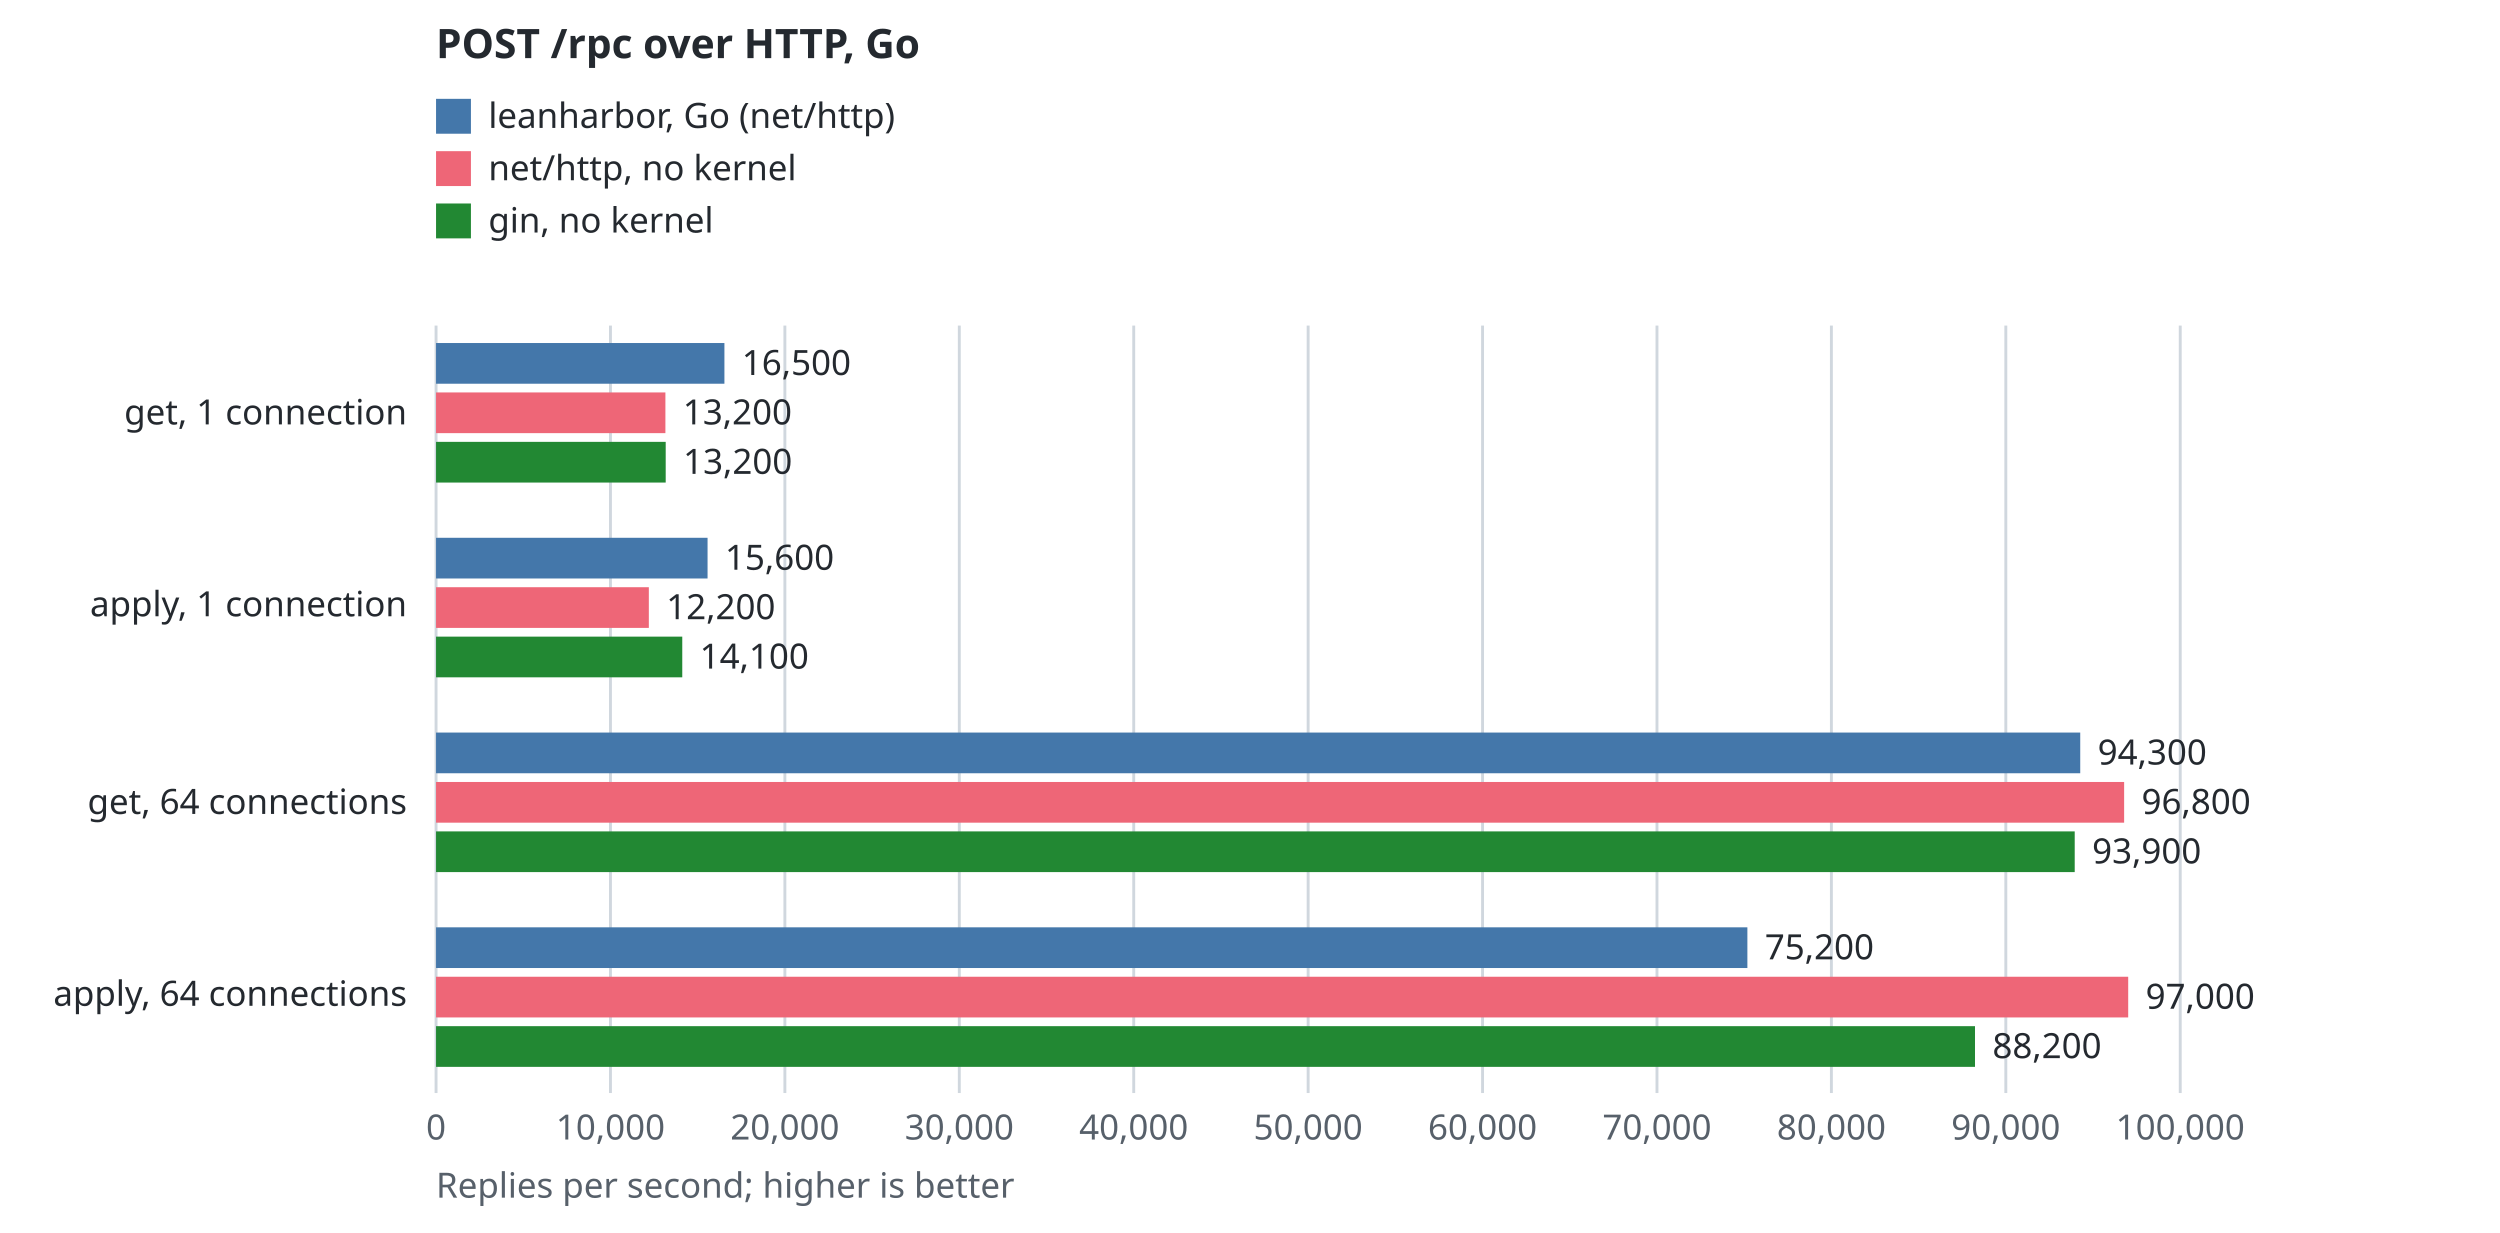
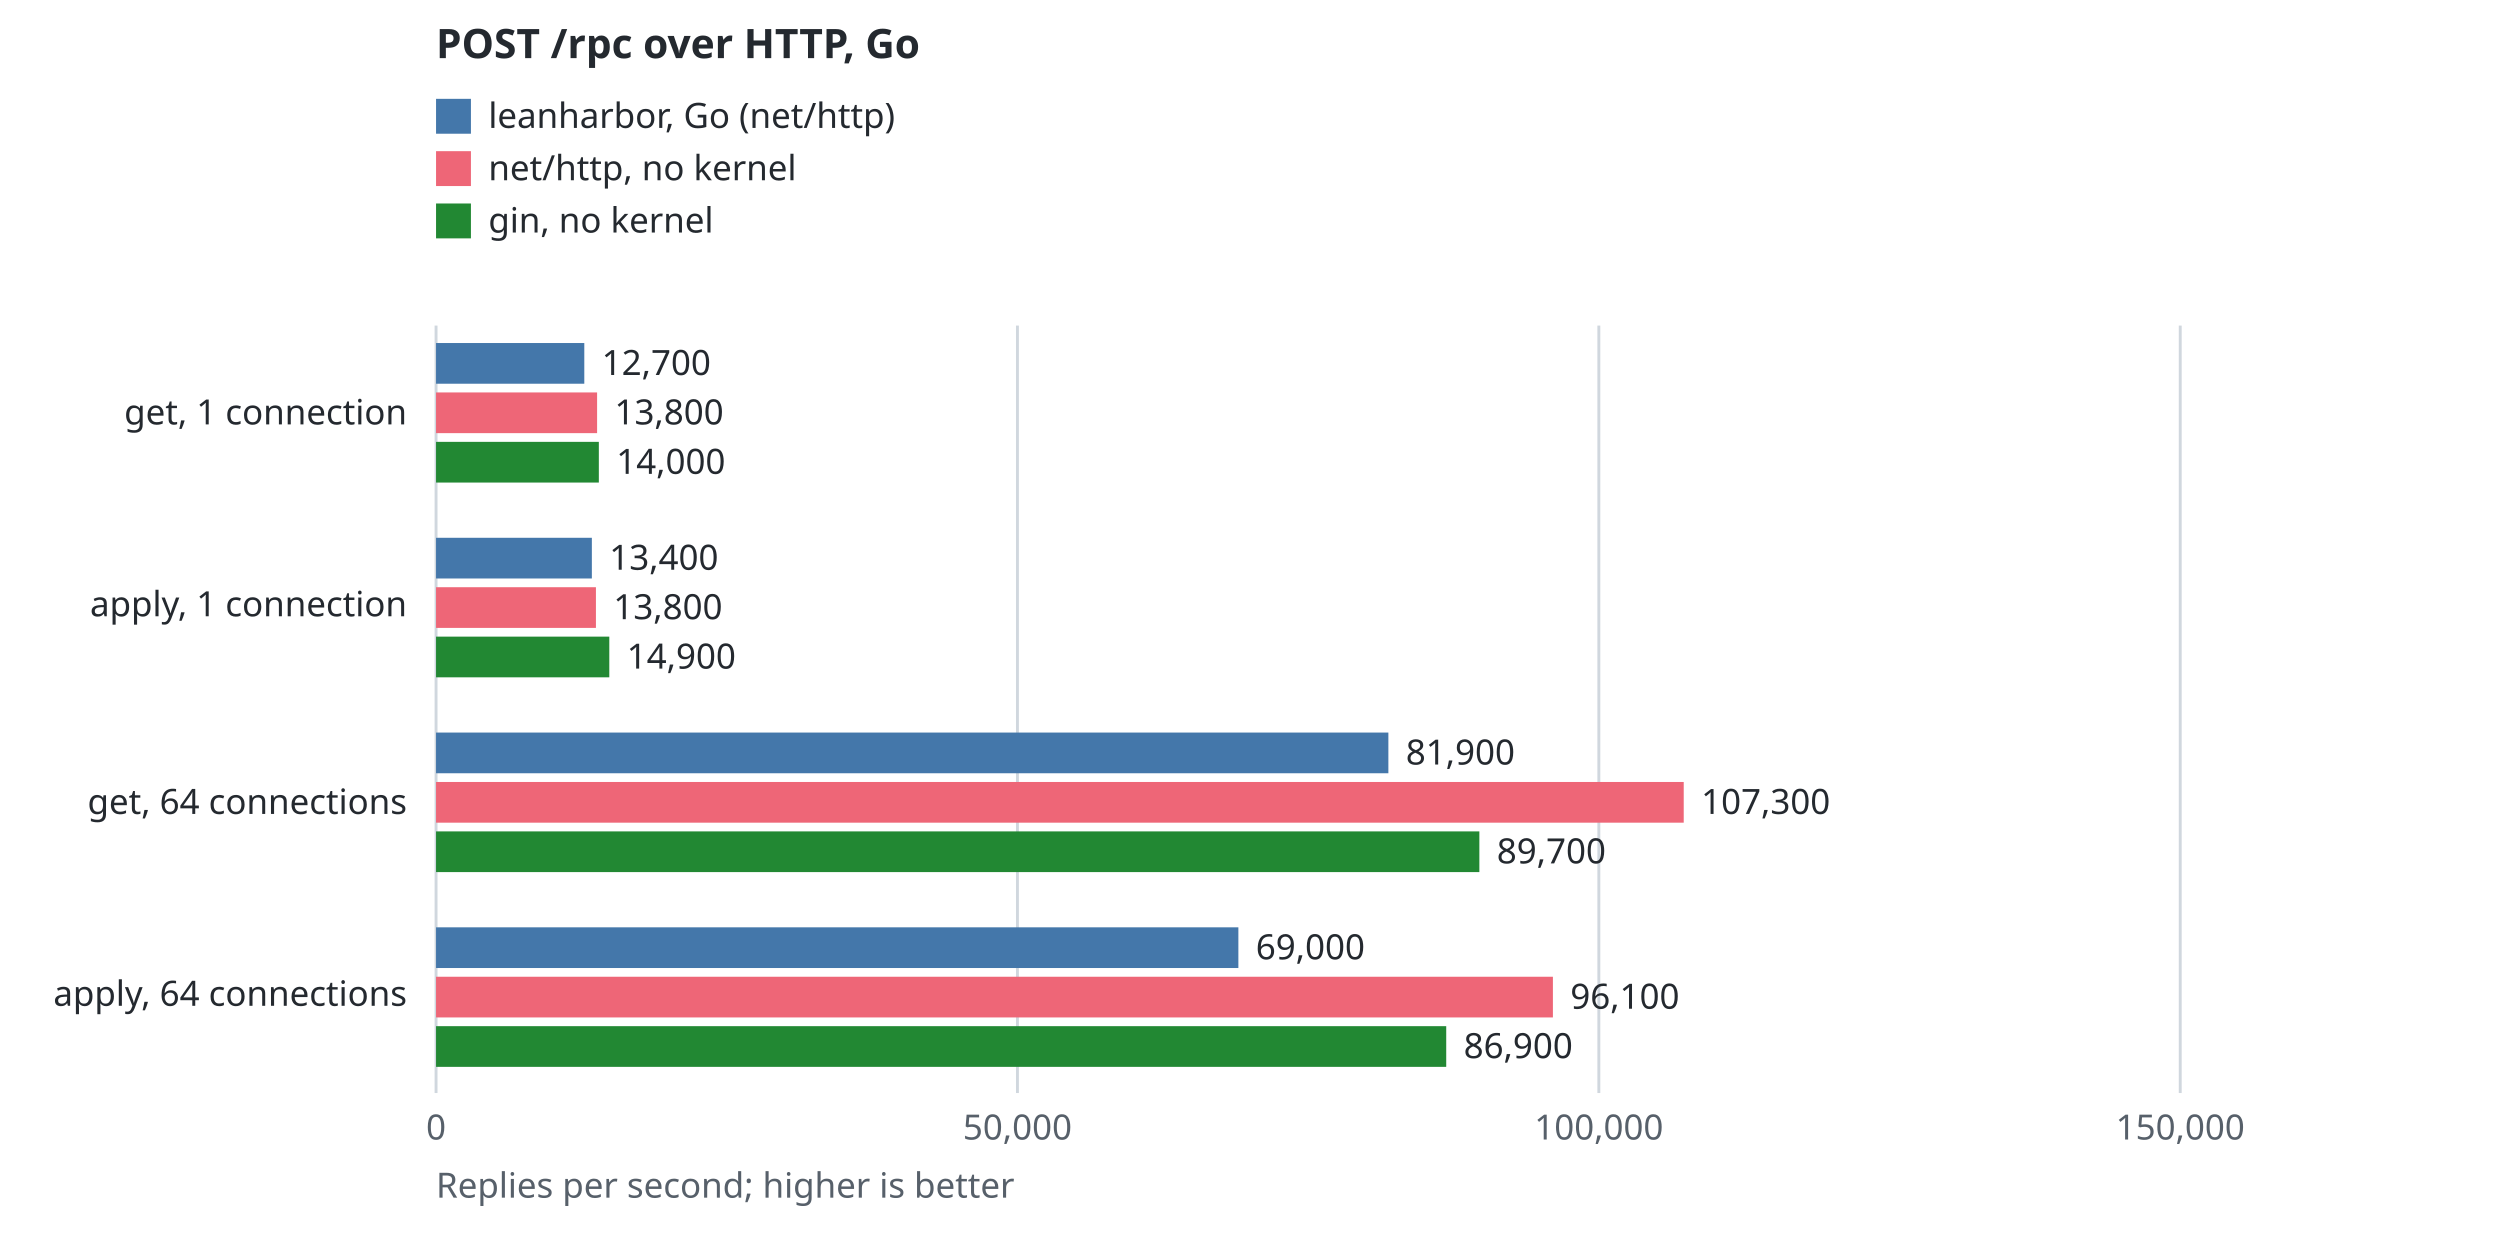
<svg xmlns="http://www.w3.org/2000/svg" viewBox="0 0 860 424" width="860" height="424" role="img">
  <style>text{font-family:system-ui,sans-serif;font-size:12px;fill:#24292f}.title{font-size:14px;font-weight:600}.grid{stroke:#d0d7de}.axis{fill:#57606a}@media(prefers-color-scheme:dark){text{fill:#e6edf3}.grid{stroke:#30363d}.axis{fill:#8b949e}}</style>
  <text class="title" x="150" y="20">POST /rpc over HTTP, Go</text>
  <rect x="150" y="34" width="12" height="12" fill="#4477aa" />
  <text x="168" y="44">leanharbor, Go (net/http)</text>
  <rect x="150" y="52" width="12" height="12" fill="#ee6677" />
  <text x="168" y="62">net/http, no kernel</text>
  <rect x="150" y="70" width="12" height="12" fill="#228833" />
  <text x="168" y="80">gin, no kernel</text>
  <line class="grid" x1="150.0" y1="112" x2="150.0" y2="376" />
  <text class="axis" x="150.0" y="392" text-anchor="middle">0</text>
-   <line class="grid" x1="210.0" y1="112" x2="210.0" y2="376" />
-   <text class="axis" x="210.0" y="392" text-anchor="middle">10,000</text>
-   <line class="grid" x1="270.0" y1="112" x2="270.0" y2="376" />
-   <text class="axis" x="270.0" y="392" text-anchor="middle">20,000</text>
-   <line class="grid" x1="330.0" y1="112" x2="330.0" y2="376" />
-   <text class="axis" x="330.0" y="392" text-anchor="middle">30,000</text>
-   <line class="grid" x1="390.0" y1="112" x2="390.0" y2="376" />
-   <text class="axis" x="390.0" y="392" text-anchor="middle">40,000</text>
-   <line class="grid" x1="450.0" y1="112" x2="450.0" y2="376" />
-   <text class="axis" x="450.0" y="392" text-anchor="middle">50,000</text>
-   <line class="grid" x1="510.0" y1="112" x2="510.0" y2="376" />
-   <text class="axis" x="510.0" y="392" text-anchor="middle">60,000</text>
-   <line class="grid" x1="570.0" y1="112" x2="570.0" y2="376" />
-   <text class="axis" x="570.0" y="392" text-anchor="middle">70,000</text>
-   <line class="grid" x1="630.0" y1="112" x2="630.0" y2="376" />
-   <text class="axis" x="630.0" y="392" text-anchor="middle">80,000</text>
-   <line class="grid" x1="690.0" y1="112" x2="690.0" y2="376" />
-   <text class="axis" x="690.0" y="392" text-anchor="middle">90,000</text>
+   <line class="grid" x1="350.0" y1="112" x2="350.0" y2="376" />
+   <text class="axis" x="350.0" y="392" text-anchor="middle">50,000</text>
+   <line class="grid" x1="550.0" y1="112" x2="550.0" y2="376" />
+   <text class="axis" x="550.0" y="392" text-anchor="middle">100,000</text>
  <line class="grid" x1="750.0" y1="112" x2="750.0" y2="376" />
-   <text class="axis" x="750.0" y="392" text-anchor="middle">100,000</text>
+   <text class="axis" x="750.0" y="392" text-anchor="middle">150,000</text>
  <text class="axis" x="150" y="412">Replies per second; higher is better</text>
-   <rect x="150" y="118" width="99.2" height="14" fill="#4477aa" />
-   <text x="255.2" y="129">16,500</text>
-   <rect x="150" y="135" width="78.9" height="14" fill="#ee6677" />
-   <text x="234.9" y="146">13,200</text>
-   <rect x="150" y="152" width="79.0" height="14" fill="#228833" />
-   <text x="235.0" y="163">13,200</text>
+   <rect x="150" y="118" width="51.0" height="14" fill="#4477aa" />
+   <text x="207.0" y="129">12,700</text>
+   <rect x="150" y="135" width="55.4" height="14" fill="#ee6677" />
+   <text x="211.4" y="146">13,800</text>
+   <rect x="150" y="152" width="56.0" height="14" fill="#228833" />
+   <text x="212.0" y="163">14,000</text>
  <text x="140" y="146" text-anchor="end">get, 1 connection</text>
-   <rect x="150" y="185" width="93.4" height="14" fill="#4477aa" />
-   <text x="249.4" y="196">15,600</text>
-   <rect x="150" y="202" width="73.2" height="14" fill="#ee6677" />
-   <text x="229.2" y="213">12,200</text>
-   <rect x="150" y="219" width="84.7" height="14" fill="#228833" />
-   <text x="240.7" y="230">14,100</text>
+   <rect x="150" y="185" width="53.6" height="14" fill="#4477aa" />
+   <text x="209.6" y="196">13,400</text>
+   <rect x="150" y="202" width="55.0" height="14" fill="#ee6677" />
+   <text x="211.0" y="213">13,800</text>
+   <rect x="150" y="219" width="59.6" height="14" fill="#228833" />
+   <text x="215.6" y="230">14,900</text>
  <text x="140" y="212" text-anchor="end">apply, 1 connection</text>
-   <rect x="150" y="252" width="565.6" height="14" fill="#4477aa" />
-   <text x="721.6" y="263">94,300</text>
-   <rect x="150" y="269" width="580.7" height="14" fill="#ee6677" />
-   <text x="736.7" y="280">96,800</text>
-   <rect x="150" y="286" width="563.7" height="14" fill="#228833" />
-   <text x="719.7" y="297">93,900</text>
+   <rect x="150" y="252" width="327.6" height="14" fill="#4477aa" />
+   <text x="483.6" y="263">81,900</text>
+   <rect x="150" y="269" width="429.2" height="14" fill="#ee6677" />
+   <text x="585.2" y="280">107,300</text>
+   <rect x="150" y="286" width="358.9" height="14" fill="#228833" />
+   <text x="514.9" y="297">89,700</text>
  <text x="140" y="280" text-anchor="end">get, 64 connections</text>
-   <rect x="150" y="319" width="451.1" height="14" fill="#4477aa" />
-   <text x="607.1" y="330">75,200</text>
-   <rect x="150" y="336" width="582.1" height="14" fill="#ee6677" />
-   <text x="738.1" y="347">97,000</text>
-   <rect x="150" y="353" width="529.4" height="14" fill="#228833" />
-   <text x="685.4" y="364">88,200</text>
+   <rect x="150" y="319" width="276.0" height="14" fill="#4477aa" />
+   <text x="432.0" y="330">69,000</text>
+   <rect x="150" y="336" width="384.2" height="14" fill="#ee6677" />
+   <text x="540.2" y="347">96,100</text>
+   <rect x="150" y="353" width="347.5" height="14" fill="#228833" />
+   <text x="503.5" y="364">86,900</text>
  <text x="140" y="346" text-anchor="end">apply, 64 connections</text>
</svg>
